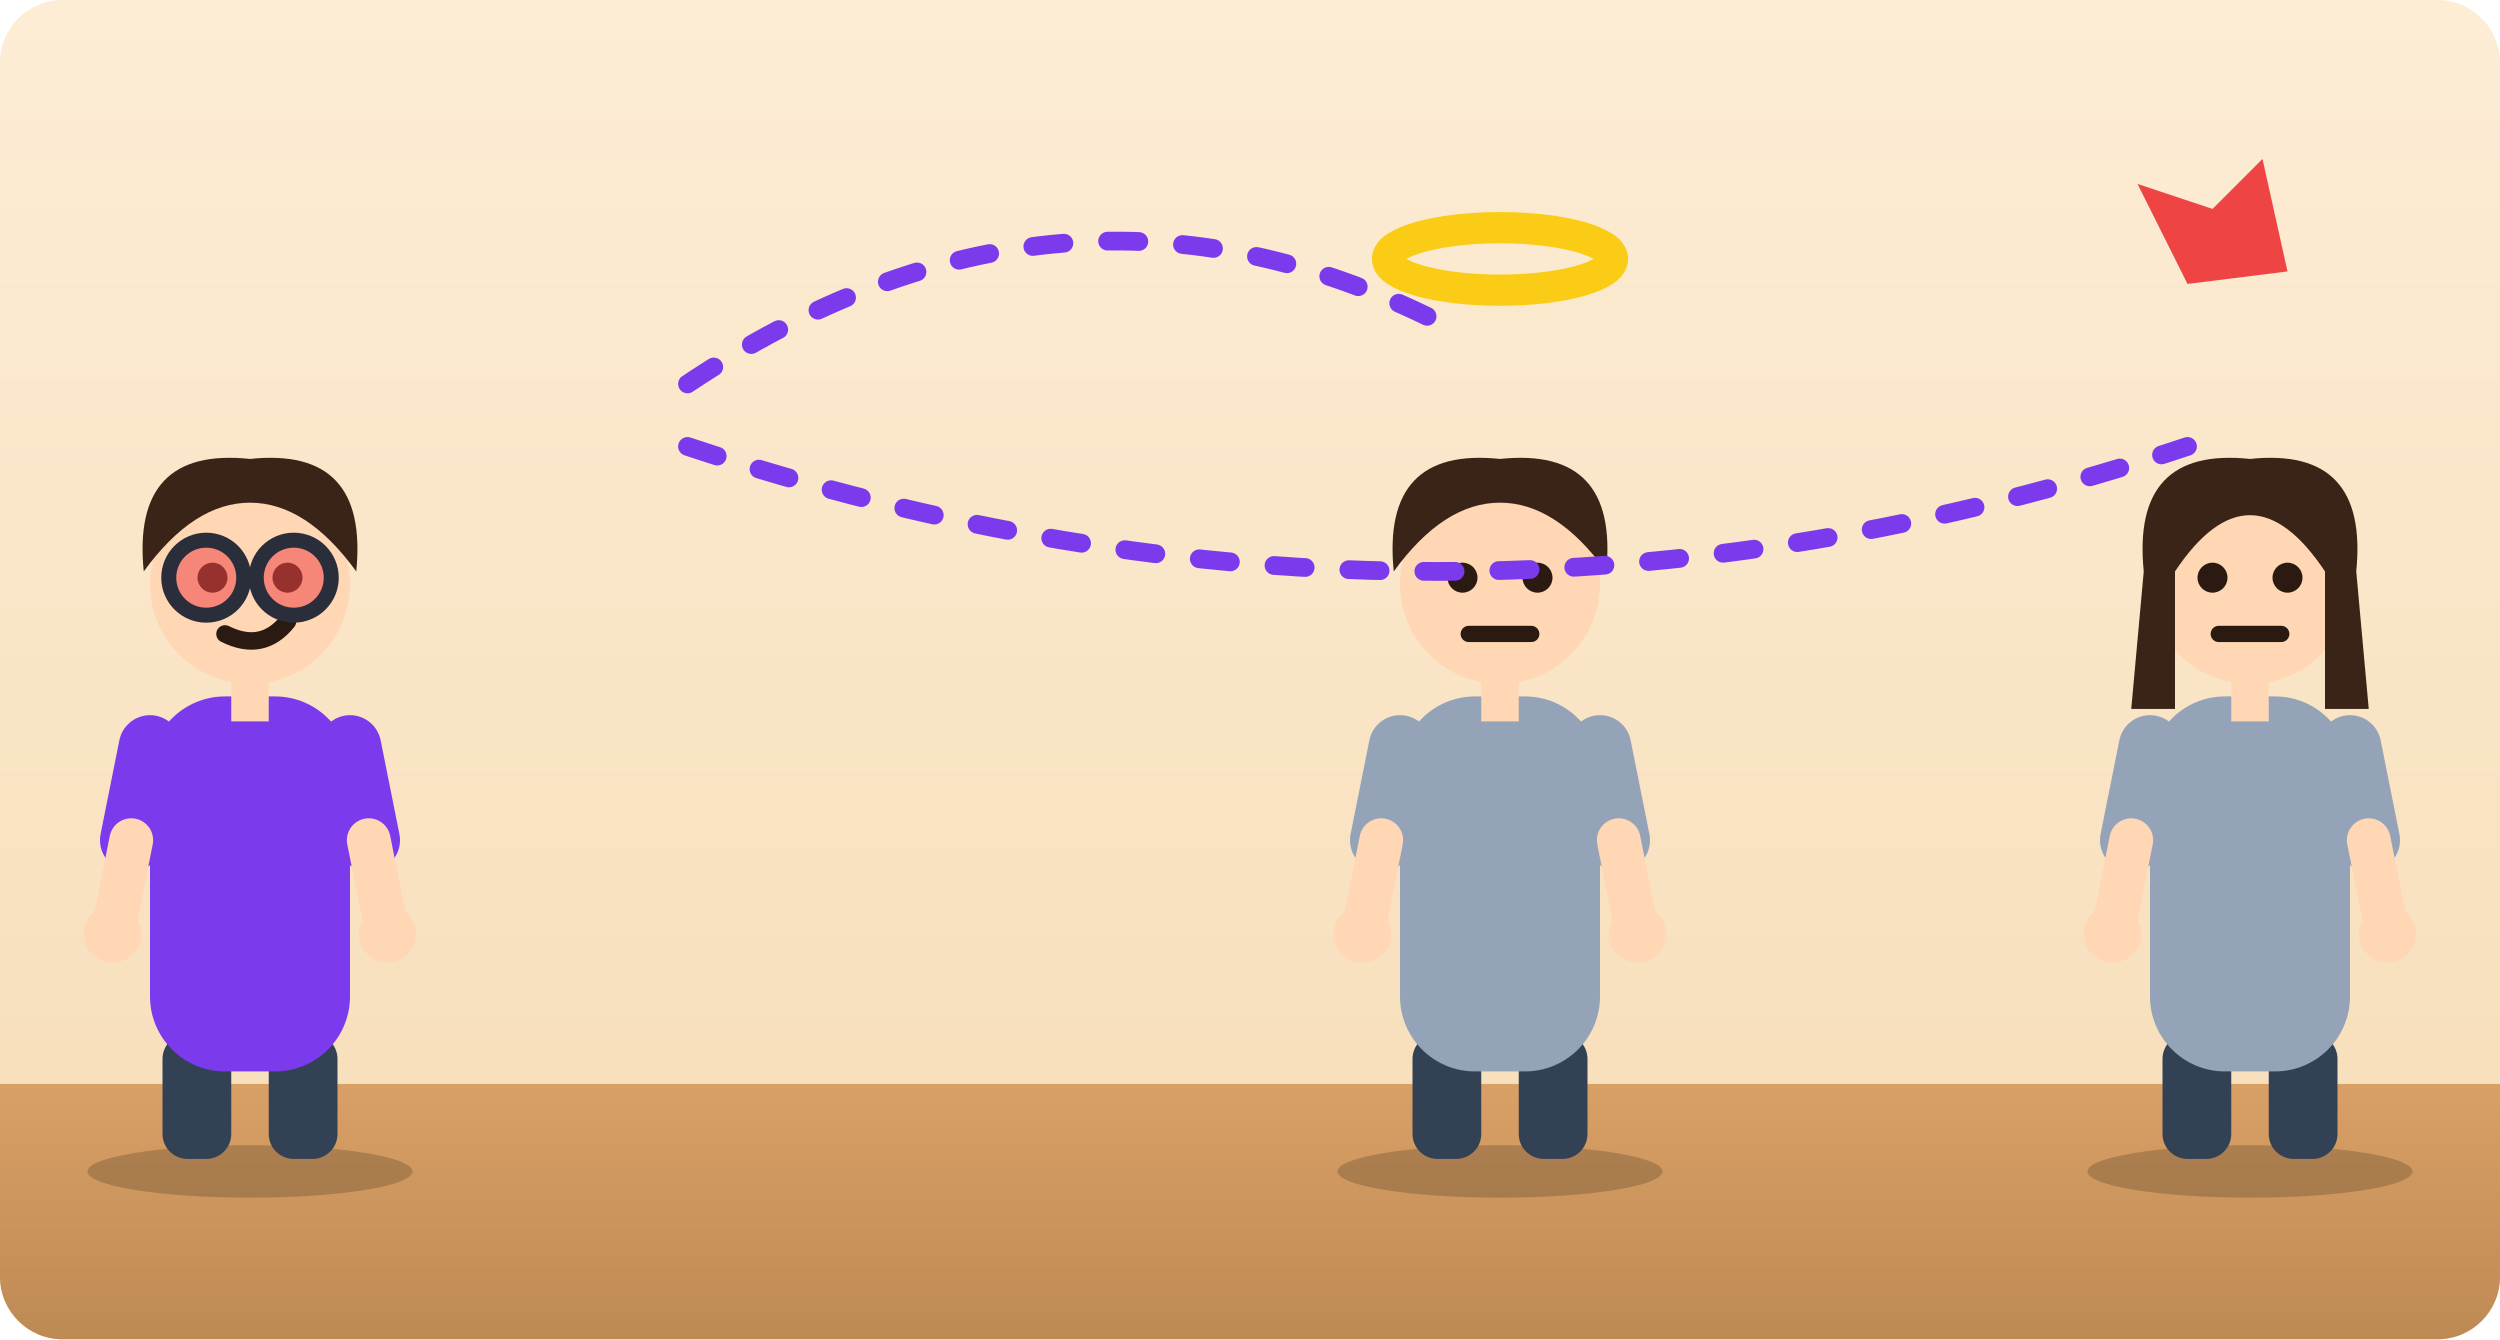
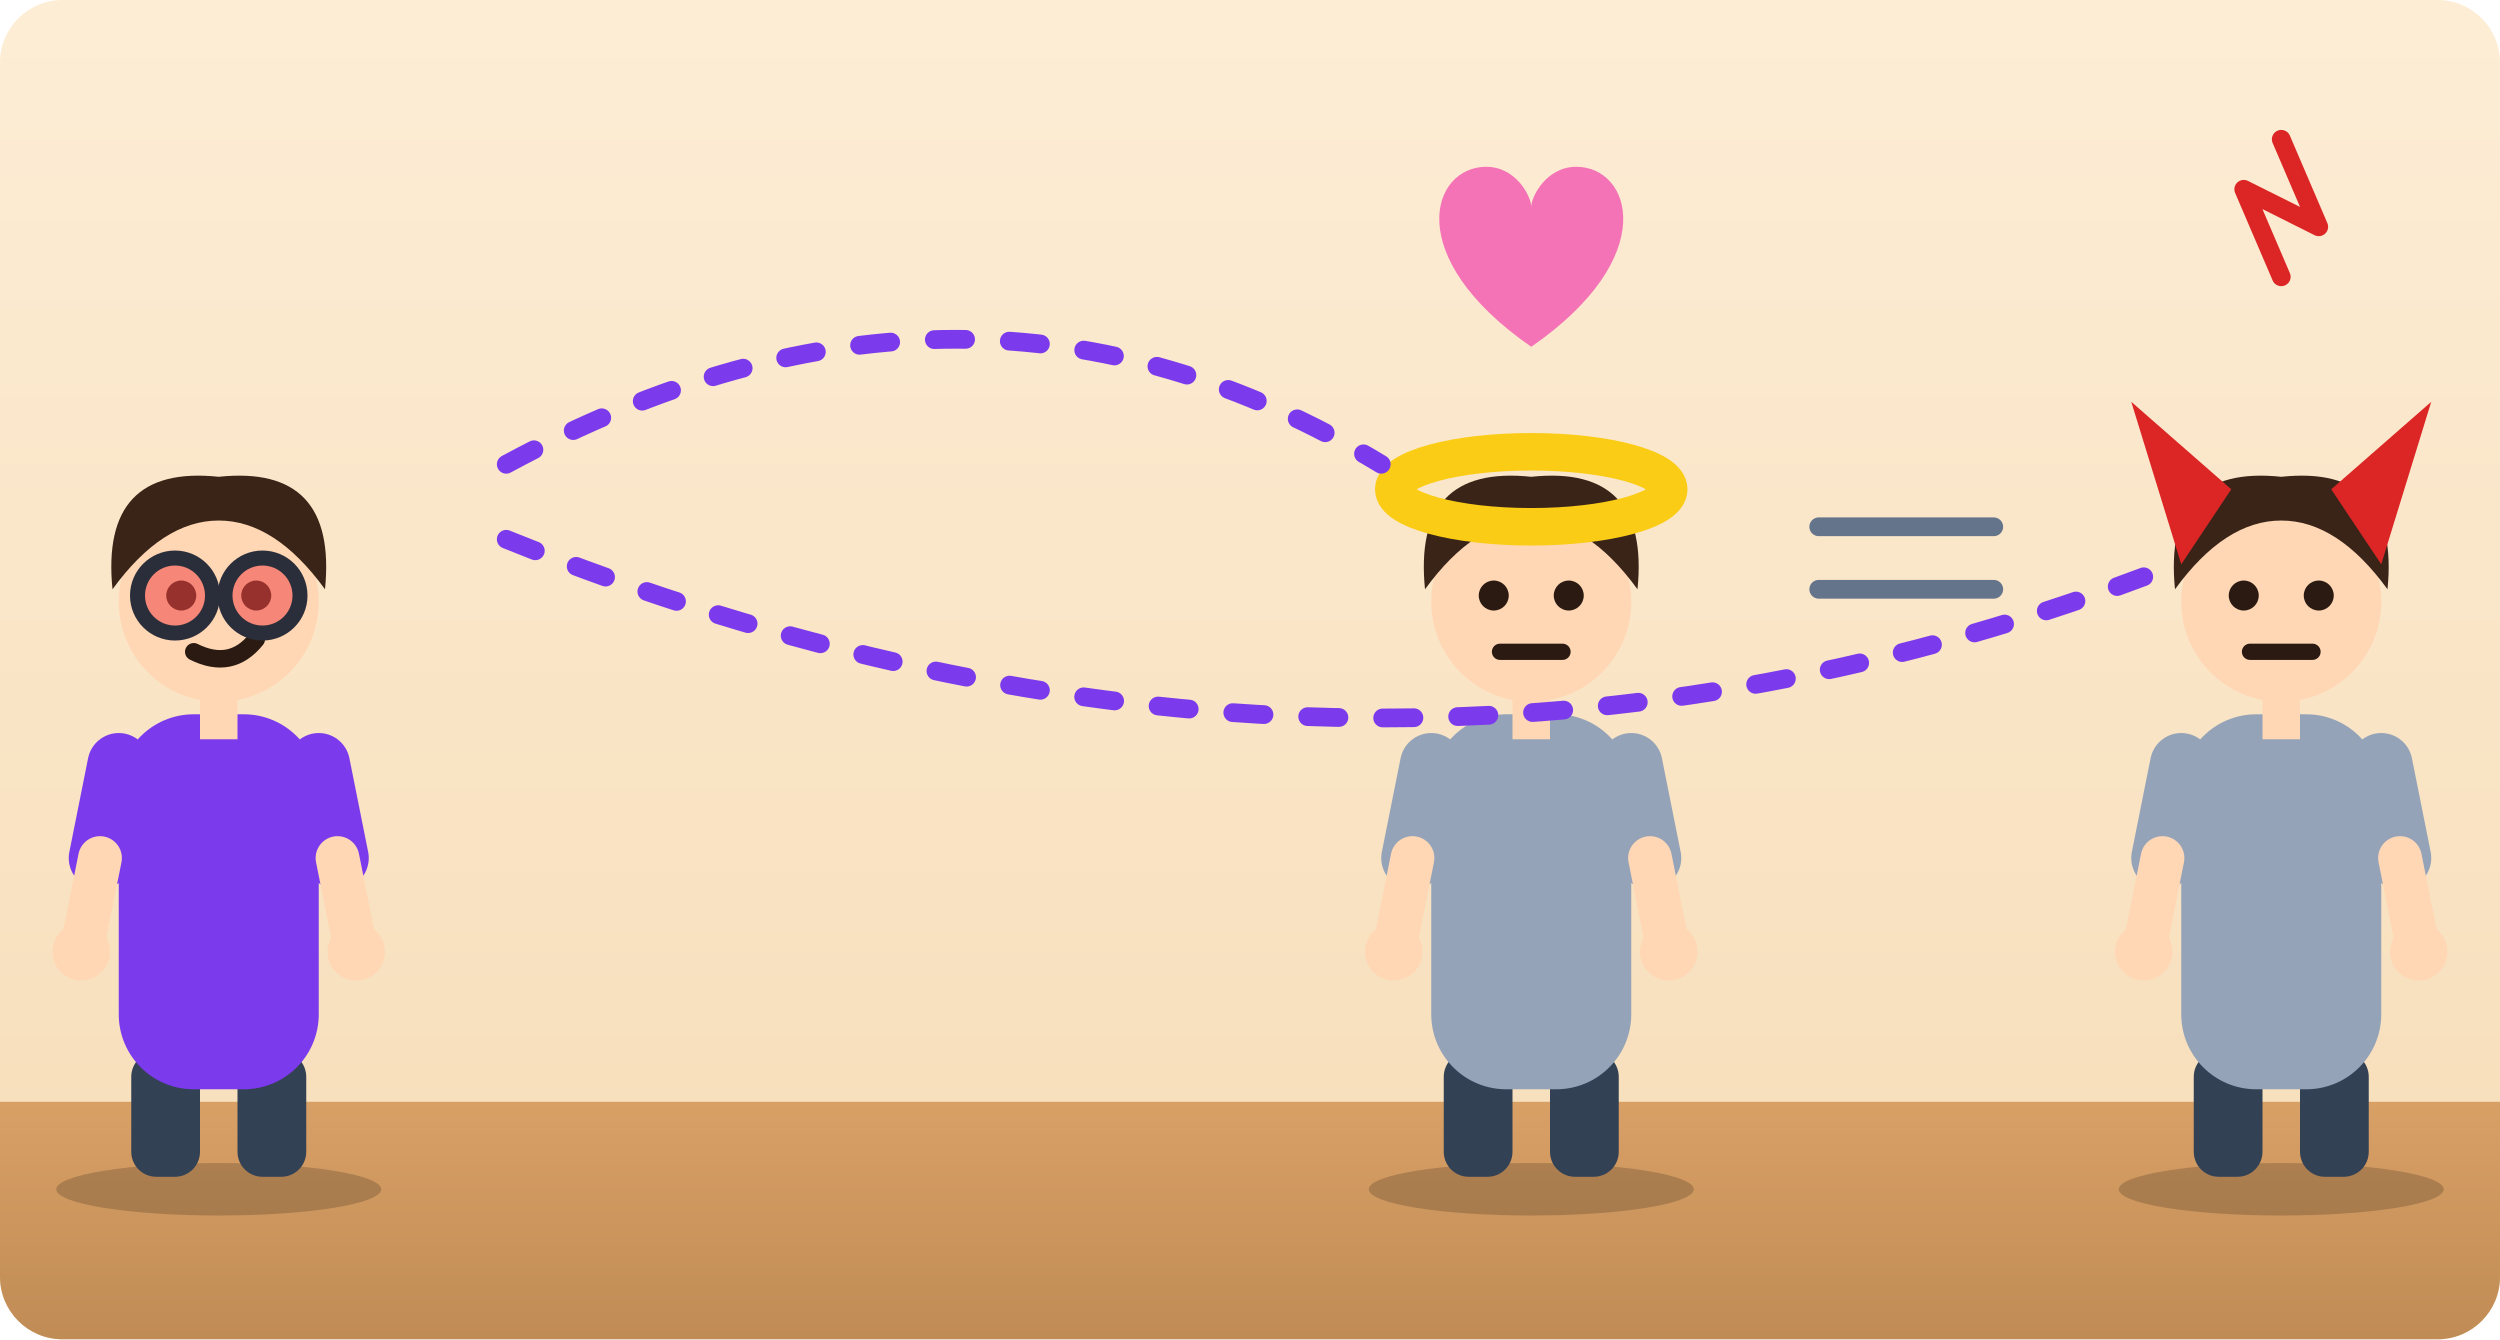
- <svg xmlns="http://www.w3.org/2000/svg" data-n="3" data-t="1" data-c="#7c3aed" viewBox="0 0 560 300" role="img" aria-label="색안경 때문에 똑같은 사람인데도 한쪽만 좋게 보는 편견">
+ <svg xmlns="http://www.w3.org/2000/svg" data-n="3" data-t="1" data-c="#7c3aed" viewBox="0 0 560 300" role="img" aria-label="빨간 색안경을 쓰니 똑같은 두 사람이 한쪽은 천사, 한쪽은 악마로 보이는 편견">
  <defs>
    <clipPath id="bias_clip">
      <rect width="560" height="300" rx="14" />
    </clipPath>
    <linearGradient id="bias_sky" x1="0" y1="0" x2="0" y2="1">
      <stop offset="0" stop-color="#fff3e0" />
      <stop offset="1" stop-color="#f6dcb6" />
    </linearGradient>
    <linearGradient id="bias_gr" x1="0" y1="0" x2="0" y2="1">
      <stop offset="0" stop-color="#d9a066" />
      <stop offset="1" stop-color="#b98650" />
    </linearGradient>
  </defs>
  <g clip-path="url(#bias_clip)">
-     <g transform="translate(-126 -110) scale(1.4)">
+     <g transform="translate(-119 -106) scale(1.4)">
      <rect width="560" height="300" fill="url(#bias_sky)" />
      <rect x="0" y="252" width="560" height="48" fill="url(#bias_gr)" />
      <g class="vs up" data-s="1">
-         <g transform="translate(130 254)">
+         <g transform="translate(120 254)">
          <ellipse cx="0" cy="12" rx="26" ry="4.2" fill="#000" fill-opacity="0.18" />
          <rect x="-14" y="-10" width="11" height="20" rx="4" fill="#334155" />
          <rect x="3" y="-10" width="11" height="20" rx="4" fill="#334155" />
          <rect x="-16" y="-64" width="32" height="60" rx="12" fill="#7c3aed" />
          <path d="M-16 -56L-19 -41" fill="none" stroke="#7c3aed" stroke-width="10" stroke-linecap="round" stroke-linejoin="round" />
          <path d="M-19 -41L-22 -26" fill="none" stroke="#ffd7b5" stroke-width="7" stroke-linecap="round" stroke-linejoin="round" />
          <circle cx="-22" cy="-26" r="4.6" fill="#ffd7b5" />
          <path d="M16 -56L19 -41" fill="none" stroke="#7c3aed" stroke-width="10" stroke-linecap="round" stroke-linejoin="round" />
          <path d="M19 -41L22 -26" fill="none" stroke="#ffd7b5" stroke-width="7" stroke-linecap="round" stroke-linejoin="round" />
          <circle cx="22" cy="-26" r="4.6" fill="#ffd7b5" />
          <rect x="-3" y="-68" width="6" height="8" fill="#ffd7b5" />
          <circle cx="0" cy="-82" r="16" fill="#ffd7b5" />
          <path d="M-17 -84Q-19 -104 0 -102Q19 -104 17 -84Q9 -95 0 -95Q-9 -95 -17 -84Z" fill="#3a2418" />
          <circle cx="-6" cy="-83" r="2.4" fill="#2a1a12" />
          <circle cx="6" cy="-83" r="2.4" fill="#2a1a12" />
          <path d="M-4 -74Q2 -71 6 -76" fill="none" stroke="#2a1a12" stroke-width="2.8" stroke-linecap="round" stroke-linejoin="round" />
          <g fill="#ef4444" fill-opacity=".55" stroke="#2a2e3a" stroke-width="2.4">
            <circle cx="-7" cy="-83" r="6" />
            <circle cx="7" cy="-83" r="6" />
          </g>
        </g>
      </g>
      <g class="vs up" data-s="2">
        <g transform="translate(330 254)">
          <ellipse cx="0" cy="12" rx="26" ry="4.2" fill="#000" fill-opacity="0.18" />
          <rect x="-14" y="-10" width="11" height="20" rx="4" fill="#334155" />
          <rect x="3" y="-10" width="11" height="20" rx="4" fill="#334155" />
          <rect x="-16" y="-64" width="32" height="60" rx="12" fill="#94a3b8" />
          <path d="M-16 -56L-19 -41" fill="none" stroke="#94a3b8" stroke-width="10" stroke-linecap="round" stroke-linejoin="round" />
          <path d="M-19 -41L-22 -26" fill="none" stroke="#ffd7b5" stroke-width="7" stroke-linecap="round" stroke-linejoin="round" />
          <circle cx="-22" cy="-26" r="4.6" fill="#ffd7b5" />
          <path d="M16 -56L19 -41" fill="none" stroke="#94a3b8" stroke-width="10" stroke-linecap="round" stroke-linejoin="round" />
          <path d="M19 -41L22 -26" fill="none" stroke="#ffd7b5" stroke-width="7" stroke-linecap="round" stroke-linejoin="round" />
          <circle cx="22" cy="-26" r="4.6" fill="#ffd7b5" />
          <rect x="-3" y="-68" width="6" height="8" fill="#ffd7b5" />
          <circle cx="0" cy="-82" r="16" fill="#ffd7b5" />
          <path d="M-17 -84Q-19 -104 0 -102Q19 -104 17 -84Q9 -95 0 -95Q-9 -95 -17 -84Z" fill="#3a2418" />
          <circle cx="-6" cy="-83" r="2.4" fill="#2a1a12" />
          <circle cx="6" cy="-83" r="2.4" fill="#2a1a12" />
          <path d="M-5 -74H5" fill="none" stroke="#2a1a12" stroke-width="2.6" stroke-linecap="round" stroke-linejoin="round" />
        </g>
        <g transform="translate(450 254)">
          <ellipse cx="0" cy="12" rx="26" ry="4.2" fill="#000" fill-opacity="0.18" />
          <rect x="-14" y="-10" width="11" height="20" rx="4" fill="#334155" />
          <rect x="3" y="-10" width="11" height="20" rx="4" fill="#334155" />
          <rect x="-16" y="-64" width="32" height="60" rx="12" fill="#94a3b8" />
          <path d="M-16 -56L-19 -41" fill="none" stroke="#94a3b8" stroke-width="10" stroke-linecap="round" stroke-linejoin="round" />
          <path d="M-19 -41L-22 -26" fill="none" stroke="#ffd7b5" stroke-width="7" stroke-linecap="round" stroke-linejoin="round" />
          <circle cx="-22" cy="-26" r="4.6" fill="#ffd7b5" />
          <path d="M16 -56L19 -41" fill="none" stroke="#94a3b8" stroke-width="10" stroke-linecap="round" stroke-linejoin="round" />
          <path d="M19 -41L22 -26" fill="none" stroke="#ffd7b5" stroke-width="7" stroke-linecap="round" stroke-linejoin="round" />
          <circle cx="22" cy="-26" r="4.6" fill="#ffd7b5" />
          <rect x="-3" y="-68" width="6" height="8" fill="#ffd7b5" />
          <circle cx="0" cy="-82" r="16" fill="#ffd7b5" />
-           <path d="M-17 -84Q-19 -104 0 -102Q19 -104 17 -84L19 -62L12 -62L12 -84Q6 -93 0 -93Q-6 -93 -12 -84L-12 -62L-19 -62Z" fill="#3a2418" />
+           <path d="M-17 -84Q-19 -104 0 -102Q19 -104 17 -84Q9 -95 0 -95Q-9 -95 -17 -84Z" fill="#3a2418" />
          <circle cx="-6" cy="-83" r="2.4" fill="#2a1a12" />
          <circle cx="6" cy="-83" r="2.4" fill="#2a1a12" />
          <path d="M-5 -74H5" fill="none" stroke="#2a1a12" stroke-width="2.6" stroke-linecap="round" stroke-linejoin="round" />
        </g>
+         <path d="M376 160H404M376 170H404" fill="none" stroke="#64748b" stroke-width="3" stroke-linecap="round" stroke-linejoin="round" />
      </g>
      <g class="vs pop" data-s="3">
-         <ellipse cx="330" cy="120" rx="18" ry="5" fill="none" stroke="#facc15" stroke-width="5" />
-         <path d="M440 124L432 108L444 112L452 104L456 122Z" fill="#ef4444" />
-         <path d="M200 140Q260 100 320 130" fill="none" stroke="#7c3aed" stroke-width="3" stroke-linecap="round" stroke-linejoin="round" stroke-dasharray="5 7" />
-         <path d="M200 150Q320 190 440 150" fill="none" stroke="#7c3aed" stroke-width="3" stroke-linecap="round" stroke-linejoin="round" stroke-dasharray="5 7" />
+         <ellipse cx="330" cy="154" rx="22" ry="6" fill="none" stroke="#facc15" stroke-width="6" />
+         <path transform="translate(330 120) scale(0.8)" d="M0 14C-26 -4 -20 -22 -9 -22C-3 -22 0 -16 0 -14C0 -16 3 -22 9 -22C20 -22 26 -4 0 14Z" fill="#f472b6" />
+         <path d="M434 166L426 140L442 154Z M466 166L474 140L458 154Z" fill="#dc2626" />
+         <path d="M450 120L444 106L456 112L450 98" fill="none" stroke="#dc2626" stroke-width="3" stroke-linecap="round" stroke-linejoin="round" />
+         <path d="M166 150Q240 110 306 150" fill="none" stroke="#7c3aed" stroke-width="3" stroke-linecap="round" stroke-linejoin="round" stroke-dasharray="5 7" />
+         <path d="M166 162Q300 216 428 168" fill="none" stroke="#7c3aed" stroke-width="3" stroke-linecap="round" stroke-linejoin="round" stroke-dasharray="5 7" />
      </g>
    </g>
  </g>
</svg>
